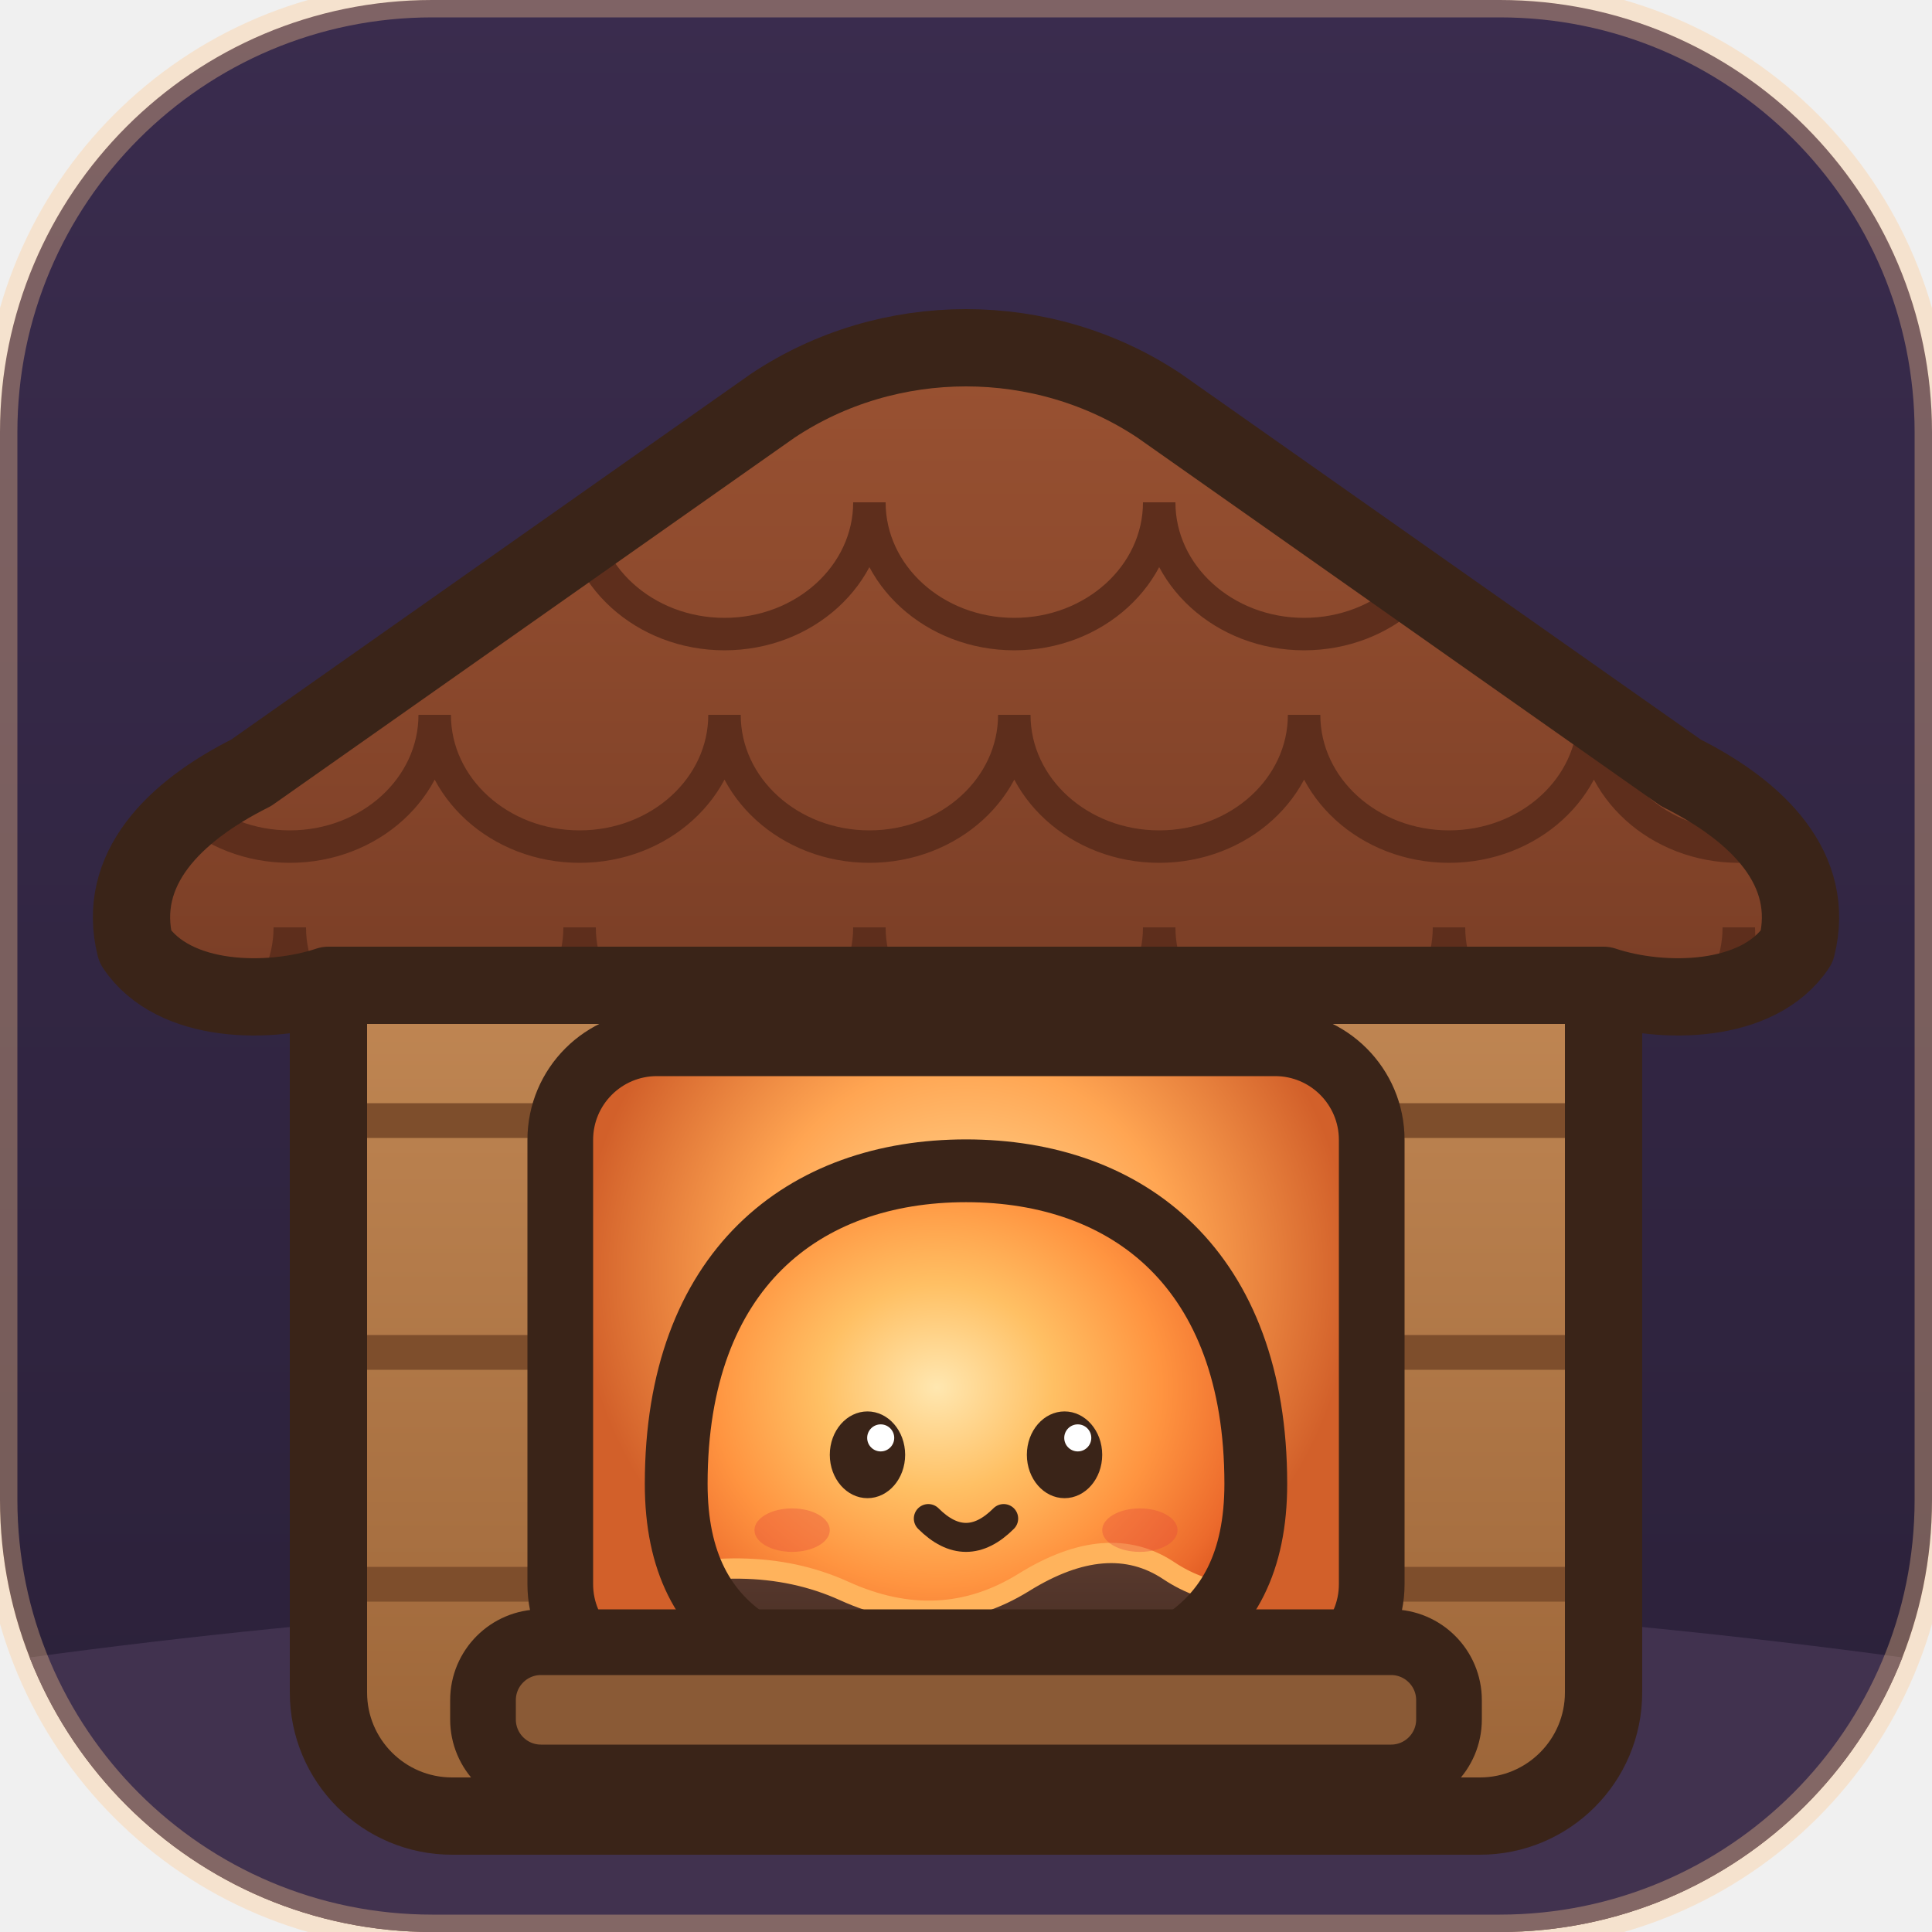
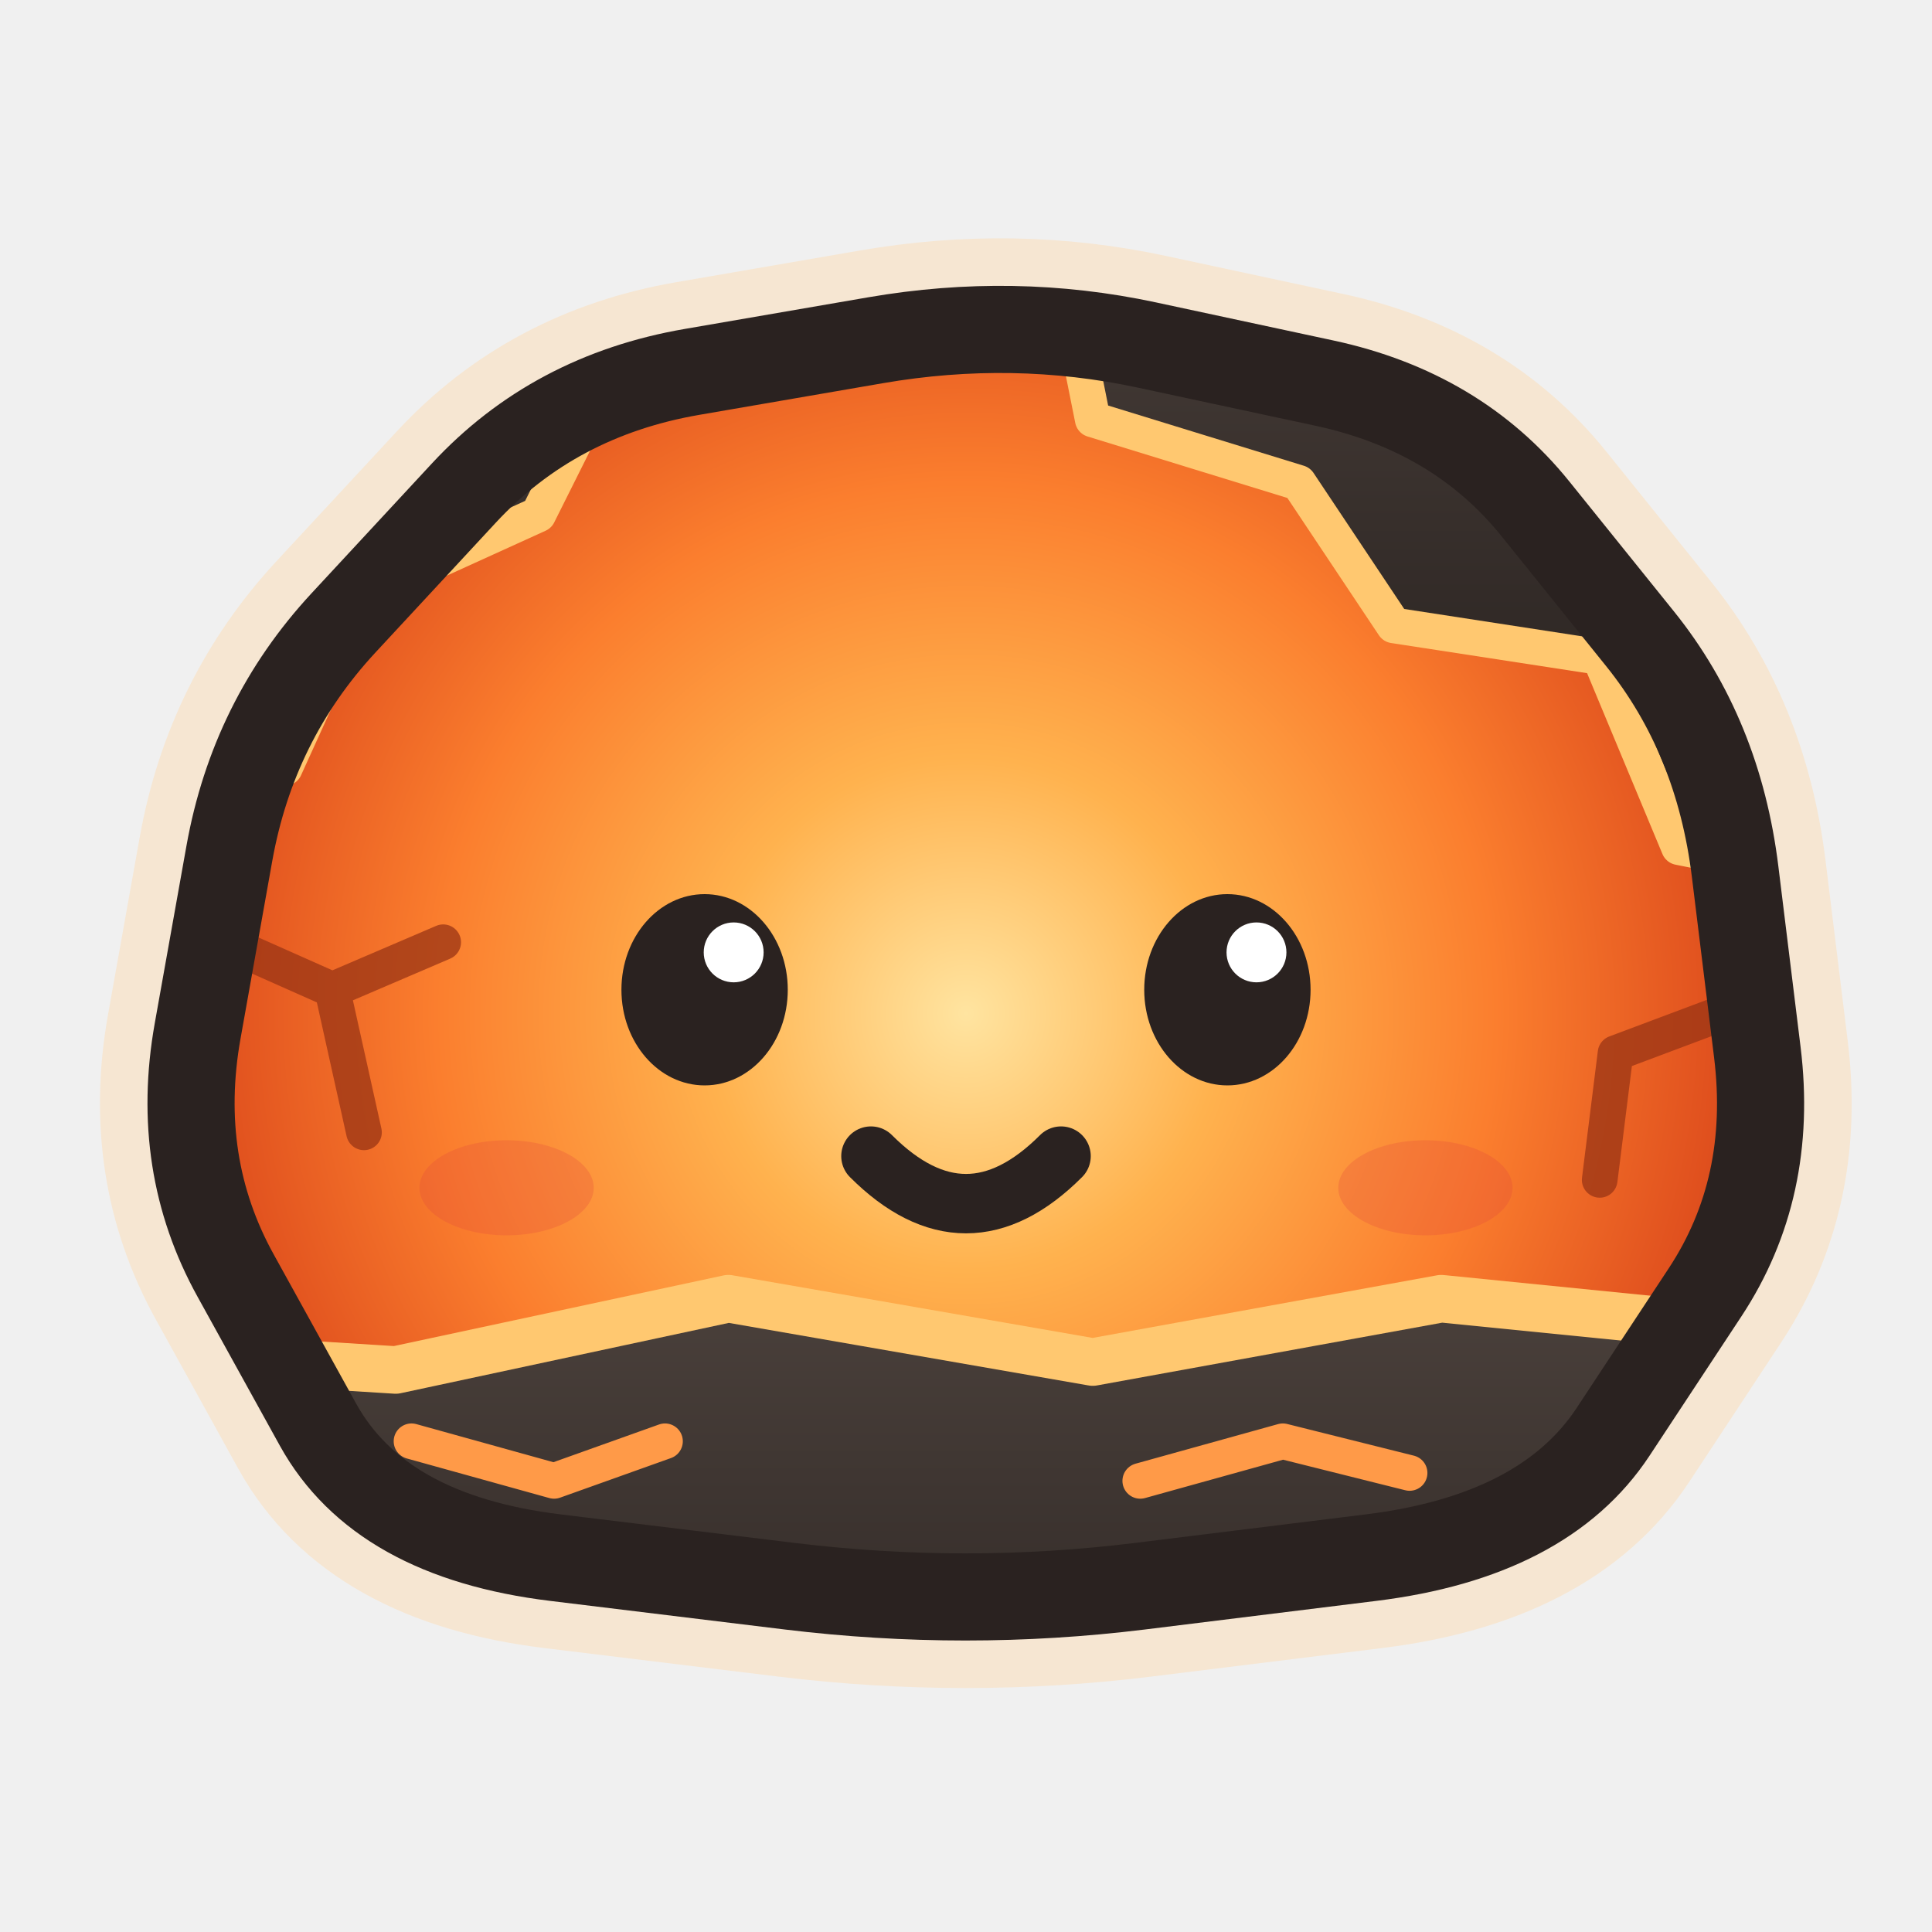
<svg xmlns="http://www.w3.org/2000/svg" viewBox="0 0 200 200" width="200" height="200">
  <defs>
-     <linearGradient id="tbg" x1="0" y1="0" x2="0" y2="1">
-       <stop offset="0" stop-color="#FFF3E2" />
-       <stop offset="1" stop-color="#FFD9A8" />
+     <radialGradient id="fb" gradientUnits="userSpaceOnUse" cx="0" cy="4.1" r="88.56">
+       <stop offset="0" stop-color="#FFE4A0" />
+       <stop offset="0.3" stop-color="#FFB24E" />
+       <stop offset="0.62" stop-color="#FB7E2E" />
+       <stop offset="0.88" stop-color="#E0501E" />
+       <stop offset="1" stop-color="#C23C16" />
+     </radialGradient>
+     <linearGradient id="fk" x1="0" y1="0" x2="0" y2="1">
+       <stop offset="0" stop-color="#4A403B" />
+       <stop offset="1" stop-color="#231D1B" />
    </linearGradient>
-   </defs>
-   <rect x="0" y="0" width="200" height="200" rx="44.74" fill="url(#tbg)" />
-   <defs>
-     <clipPath id="tclip">
-       <rect x="0" y="0" width="200" height="200" rx="44.74" />
+     <radialGradient id="fh">
+       <stop offset="0" stop-color="#FFB35C" stop-opacity="0.75" />
+       <stop offset="0.5" stop-color="#FF8A3D" stop-opacity="0.25" />
+       <stop offset="1" stop-color="#FF8A3D" stop-opacity="0" />
+     </radialGradient>
+     <clipPath id="fc">
+       <path d="M-75.6,31.24 Q-82,19.68 -79.54,5.9 L-76.26,-12.46 Q-73.8,-26.24 -64.45,-36.33 L-51.99,-49.77 Q-42.64,-59.86 -28.37,-62.32 L-9.35,-65.6 Q4.92,-68.06 18.7,-65.11 L37.06,-61.17 Q50.84,-58.22 58.96,-48.13 L69.78,-34.69 Q77.9,-24.6 79.62,-10.58 L81.92,8.12 Q83.64,22.14 76.51,32.96 L66.99,47.4 Q59.86,58.22 41.9,60.43 L17.96,63.39 Q0,65.6 -18.2,63.39 L-42.48,60.43 Q-60.68,58.22 -67.08,46.66 Z" transform="translate(100,100.82)" />
    </clipPath>
  </defs>
-   <g clip-path="url(#tclip)">
-     <g transform="translate(0,0) scale(1)">
-       <defs>
-         <linearGradient id="ainb" x1="0" y1="0" x2="0" y2="1">
-           <stop offset="0" stop-color="#3A2C4E" />
-           <stop offset="1" stop-color="#2A2038" />
-         </linearGradient>
-       </defs>
-       <rect width="200" height="200" fill="url(#ainb)" />
-       <defs>
-         <clipPath id="aibc">
-           <rect width="200" height="200" />
-         </clipPath>
-       </defs>
-       <g clip-path="url(#aibc)">
-         <path d="M0,172 Q100,158 200,172 V200 H0 Z" fill="#41324F" />
-         <defs>
-           <linearGradient id="ailg" x1="0" y1="0" x2="0" y2="1">
-             <stop offset="0" stop-color="#C48A56" />
-             <stop offset="1" stop-color="#9C6538" />
-           </linearGradient>
-         </defs>
-         <defs>
-           <clipPath id="ailc">
-             <rect x="34" y="92" width="132" height="96" rx="12.8" />
-           </clipPath>
-         </defs>
-         <rect x="34" y="92" width="132" height="96" rx="12.8" fill="url(#ailg)" />
-         <g clip-path="url(#ailc)" stroke="#7E4E2C" stroke-width="3.6" fill="none">
-           <path d="M34,116 H166" />
-           <path d="M34,140 H166" />
-           <path d="M34,164 H166" />
-         </g>
-         <rect x="34" y="92" width="132" height="96" rx="12.8" fill="none" stroke="#3A2418" stroke-width="8" stroke-linejoin="round" stroke-linecap="round" />
-         <defs>
-           <linearGradient id="airg" x1="0" y1="0" x2="0" y2="1">
-             <stop offset="0" stop-color="#9A5232" />
-             <stop offset="1" stop-color="#7A3E26" />
-           </linearGradient>
-         </defs>
-         <defs>
-           <clipPath id="airc">
-             <path d="M14,98 C12,90 18,84 26,80 L80,42 C92,34 108,34 120,42 L174,80 C182,84 188,90 186,98 C182,104 172,104 166,102 L34,102 C28,104 18,104 14,98 Z" />
-           </clipPath>
-         </defs>
-         <path d="M14,98 C12,90 18,84 26,80 L80,42 C92,34 108,34 120,42 L174,80 C182,84 188,90 186,98 C182,104 172,104 166,102 L34,102 C28,104 18,104 14,98 Z" fill="url(#airg)" />
-         <g clip-path="url(#airc)" fill="none" stroke="#5E2E1C" stroke-width="3.36" stroke-linecap="round">
-           <path d="M-30,52 a15,13.64 0 0 0 30,0 a15,13.64 0 0 0 30,0 a15,13.64 0 0 0 30,0 a15,13.64 0 0 0 30,0 a15,13.64 0 0 0 30,0 a15,13.64 0 0 0 30,0 a15,13.64 0 0 0 30,0 a15,13.64 0 0 0 30,0 a15,13.64 0 0 0 30,0" />
-           <path d="M-45,74 a15,13.64 0 0 0 30,0 a15,13.64 0 0 0 30,0 a15,13.64 0 0 0 30,0 a15,13.64 0 0 0 30,0 a15,13.64 0 0 0 30,0 a15,13.64 0 0 0 30,0 a15,13.64 0 0 0 30,0 a15,13.64 0 0 0 30,0 a15,13.64 0 0 0 30,0 a15,13.64 0 0 0 30,0" />
-           <path d="M-30,96 a15,13.64 0 0 0 30,0 a15,13.64 0 0 0 30,0 a15,13.64 0 0 0 30,0 a15,13.64 0 0 0 30,0 a15,13.64 0 0 0 30,0 a15,13.64 0 0 0 30,0 a15,13.64 0 0 0 30,0 a15,13.64 0 0 0 30,0 a15,13.64 0 0 0 30,0" />
-         </g>
-         <path d="M14,98 C12,90 18,84 26,80 L80,42 C92,34 108,34 120,42 L174,80 C182,84 188,90 186,98 C182,104 172,104 166,102 L34,102 C28,104 18,104 14,98 Z" fill="none" stroke="#3A2418" stroke-width="8" stroke-linejoin="round" stroke-linecap="round" />
-         <defs>
-           <radialGradient id="aiwi" gradientUnits="userSpaceOnUse" cx="100" cy="132" r="40">
-             <stop offset="0" stop-color="#FFE2A0" />
-             <stop offset="0.55" stop-color="#FFA552" />
-             <stop offset="1" stop-color="#D2602A" />
-           </radialGradient>
-         </defs>
-         <rect x="58" y="108" width="84" height="66" rx="10" fill="url(#aiwi)" stroke="#3A2418" stroke-width="6.8" stroke-linejoin="round" stroke-linecap="round" />
-         <defs>
-           <clipPath id="aiwc">
-             <rect x="58" y="108" width="84" height="66" rx="10" />
-           </clipPath>
-         </defs>
-         <g clip-path="url(#aiwc)">
-           <defs>
-             <radialGradient id="aieb" cx="0.45" cy="0.42" r="0.62">
-               <stop offset="0" stop-color="#FFE7B0" />
-               <stop offset="0.32" stop-color="#FFC064" />
-               <stop offset="0.62" stop-color="#FF9440" />
-               <stop offset="0.88" stop-color="#EC6A2C" />
-               <stop offset="1" stop-color="#D9541E" />
-             </radialGradient>
-             <radialGradient id="aieh">
-               <stop offset="0" stop-color="#FFB35C" stop-opacity="0.7" />
-               <stop offset="0.55" stop-color="#FF8A3D" stop-opacity="0.25" />
-               <stop offset="1" stop-color="#FF8A3D" stop-opacity="0" />
-             </radialGradient>
-             <clipPath id="aiec">
-               <path d="M-30,3.6 C-30,-18.6 -16.8,-28.8 0,-28.8 C16.8,-28.8 30,-18.6 30,3.6 C30,19.8 18.6,24.6 0,24.6 C-18.6,24.6 -30,19.8 -30,3.6 Z" transform="translate(100,150)" />
-             </clipPath>
-           </defs>
-           <path d="M-30,3.6 C-30,-18.6 -16.8,-28.8 0,-28.8 C16.8,-28.8 30,-18.6 30,3.6 C30,19.8 18.6,24.6 0,24.6 C-18.6,24.6 -30,19.8 -30,3.6 Z" transform="translate(100,150)" fill="url(#aieb)" />
-           <defs>
-             <linearGradient id="aiek" x1="0" y1="0" x2="0" y2="1">
-               <stop offset="0" stop-color="#5A3A2E" />
-               <stop offset="1" stop-color="#2E1E18" />
-             </linearGradient>
-           </defs>
-           <g clip-path="url(#aiec)">
-             <path d="M64,164.4 Q77.5,160.2 87.4,164.7 T106,163.8 T121,162.6 T136,163.8 V186 H64 Z" fill="url(#aiek)" />
-             <path d="M64,164.4 Q77.5,160.2 87.4,164.7 T106,163.8 T121,162.6 T136,163.8" fill="none" stroke="#FFB35C" stroke-width="2.1" />
-           </g>
-           <path d="M-30,3.6 C-30,-18.6 -16.8,-28.8 0,-28.8 C16.8,-28.8 30,-18.6 30,3.6 C30,19.8 18.6,24.6 0,24.6 C-18.6,24.6 -30,19.8 -30,3.6 Z" transform="translate(100,150)" fill="none" stroke="#3A2418" stroke-width="6.5" stroke-linejoin="round" />
-           <ellipse cx="89.8" cy="150.6" rx="3.9" ry="4.49" fill="#3A2418" />
-           <circle cx="91.17" cy="148.85" r="1.4" fill="#FFFFFF" />
-           <ellipse cx="110.2" cy="150.6" rx="3.9" ry="4.49" fill="#3A2418" />
-           <circle cx="111.57" cy="148.85" r="1.4" fill="#FFFFFF" />
-           <ellipse cx="82" cy="158.4" rx="3.9" ry="2.25" fill="#E2453A" opacity="0.35" />
-           <ellipse cx="118" cy="158.4" rx="3.9" ry="2.25" fill="#E2453A" opacity="0.35" />
-           <path d="M96.1,157.2 Q100,161.1 103.9,157.2" fill="none" stroke="#3A2418" stroke-width="3" stroke-linecap="round" />
-         </g>
-         <rect x="50" y="170" width="100" height="14" rx="6" fill="#8A5A36" stroke="#3A2418" stroke-width="6.8" stroke-linejoin="round" stroke-linecap="round" />
-       </g>
-     </g>
+   <path d="M-75.6,31.24 Q-82,19.68 -79.54,5.9 L-76.26,-12.46 Q-73.8,-26.24 -64.45,-36.33 L-51.99,-49.77 Q-42.64,-59.86 -28.37,-62.32 L-9.35,-65.6 Q4.92,-68.06 18.7,-65.11 L37.06,-61.17 Q50.84,-58.22 58.96,-48.13 L69.78,-34.69 Q77.9,-24.6 79.62,-10.58 L81.92,8.12 Q83.64,22.14 76.51,32.96 L66.99,47.4 Q59.86,58.22 41.9,60.43 L17.96,63.39 Q0,65.6 -18.2,63.39 L-42.48,60.43 Q-60.68,58.22 -67.08,46.66 Z" transform="translate(100,100.82)" fill="#F6E6D2" stroke="#F6E6D2" stroke-width="18.86" stroke-linejoin="round" />
+   <path d="M-75.6,31.24 Q-82,19.68 -79.54,5.9 L-76.26,-12.46 Q-73.8,-26.24 -64.45,-36.33 L-51.99,-49.77 Q-42.64,-59.86 -28.37,-62.32 L-9.35,-65.6 Q4.92,-68.06 18.7,-65.11 L37.06,-61.17 Q50.84,-58.22 58.96,-48.13 L69.78,-34.69 Q77.9,-24.6 79.62,-10.58 L81.92,8.12 Q83.64,22.14 76.51,32.96 L66.99,47.4 Q59.86,58.22 41.9,60.43 L17.96,63.39 Q0,65.6 -18.2,63.39 L-42.48,60.43 Q-60.68,58.22 -67.08,46.66 Z" transform="translate(100,100.82)" fill="url(#fb)" />
+   <g clip-path="url(#fc)">
+     <path d="M9.8,87.7 L29.48,79.5 L37.68,61.46 L55.72,53.26 L63.92,36.86 L75.4,18.82 L9.8,18.82 Z" fill="url(#fk)" />
+     <path d="M9.8,87.7 L29.48,79.5 L37.68,61.46 L55.72,53.26 L63.92,36.86 L75.4,18.82 L9.8,18.82 Z" fill="none" stroke="#FFC870" stroke-width="3.69" stroke-linejoin="round" />
+     <path d="M108.2,18.82 L113.12,43.42 L134.44,49.98 L144.28,64.74 L165.6,68.02 L173.8,87.7 L190.2,90.98 L190.2,18.82 Z" fill="url(#fk)" />
+     <path d="M108.2,18.82 L113.12,43.42 L134.44,49.98 L144.28,64.74 L165.6,68.02 L173.8,87.7 L190.2,90.98 L190.2,18.82 Z" fill="none" stroke="#FFC870" stroke-width="3.69" stroke-linejoin="round" />
+     <path d="M1.6,139.36 L40.96,141.82 L75.4,134.44 L113.12,141 L149.2,134.44 L198.4,139.36 V199.22 H1.6 Z" fill="url(#fk)" />
+     <path d="M1.6,139.36 L40.96,141.82 L75.4,134.44 L113.12,141 L149.2,134.44 L198.4,139.36" fill="none" stroke="#FFC870" stroke-width="4.92" stroke-linejoin="round" />
+     <path d="M42.6,149.2 L57.36,153.3 L68.84,149.2 M118.04,153.3 L132.8,149.2 L145.92,152.48" fill="none" stroke="#FF9A48" stroke-width="3.69" stroke-linecap="round" stroke-linejoin="round" />
+     <path d="M19.64,95.9 L34.4,102.46 L37.68,117.22 M34.4,102.46 L45.88,97.54 M180.36,104.1 L167.24,109.02 L165.6,122.14" fill="none" stroke="#9A3414" stroke-width="3.69" stroke-linecap="round" stroke-linejoin="round" opacity="0.75" />
  </g>
-   <rect x="0" y="0" width="200" height="200" rx="44.74" fill="none" stroke="#FFC890" stroke-opacity="0.35" stroke-width="3.6" />
+   <path d="M-75.6,31.24 Q-82,19.68 -79.54,5.9 L-76.26,-12.46 Q-73.8,-26.24 -64.45,-36.33 L-51.99,-49.77 Q-42.64,-59.86 -28.37,-62.32 L-9.35,-65.6 Q4.92,-68.06 18.7,-65.11 L37.06,-61.17 Q50.84,-58.22 58.96,-48.13 L69.78,-34.69 Q77.9,-24.6 79.62,-10.58 L81.92,8.12 Q83.64,22.14 76.51,32.96 L66.99,47.4 Q59.86,58.22 41.9,60.43 L17.96,63.39 Q0,65.6 -18.2,63.39 L-42.48,60.43 Q-60.68,58.22 -67.08,46.66 Z" transform="translate(100,100.82)" fill="none" stroke="#2A2220" stroke-width="9.02" stroke-linejoin="round" />
+   <ellipse cx="72.94" cy="102.46" rx="8.61" ry="9.9" fill="#2A2220" />
+   <circle cx="75.95" cy="98.59" r="3.1" fill="#FFFFFF" />
+   <ellipse cx="127.06" cy="102.46" rx="8.61" ry="9.9" fill="#2A2220" />
+   <circle cx="130.07" cy="98.59" r="3.1" fill="#FFFFFF" />
+   <ellipse cx="52.44" cy="122.96" rx="9.02" ry="4.92" fill="#E2453A" opacity="0.26" />
+   <ellipse cx="147.56" cy="122.96" rx="9.02" ry="4.92" fill="#E2453A" opacity="0.26" />
+   <path d="M90.16,119.68 Q100,129.52 109.84,119.68" fill="none" stroke="#2A2220" stroke-width="6.15" stroke-linecap="round" />
</svg>
